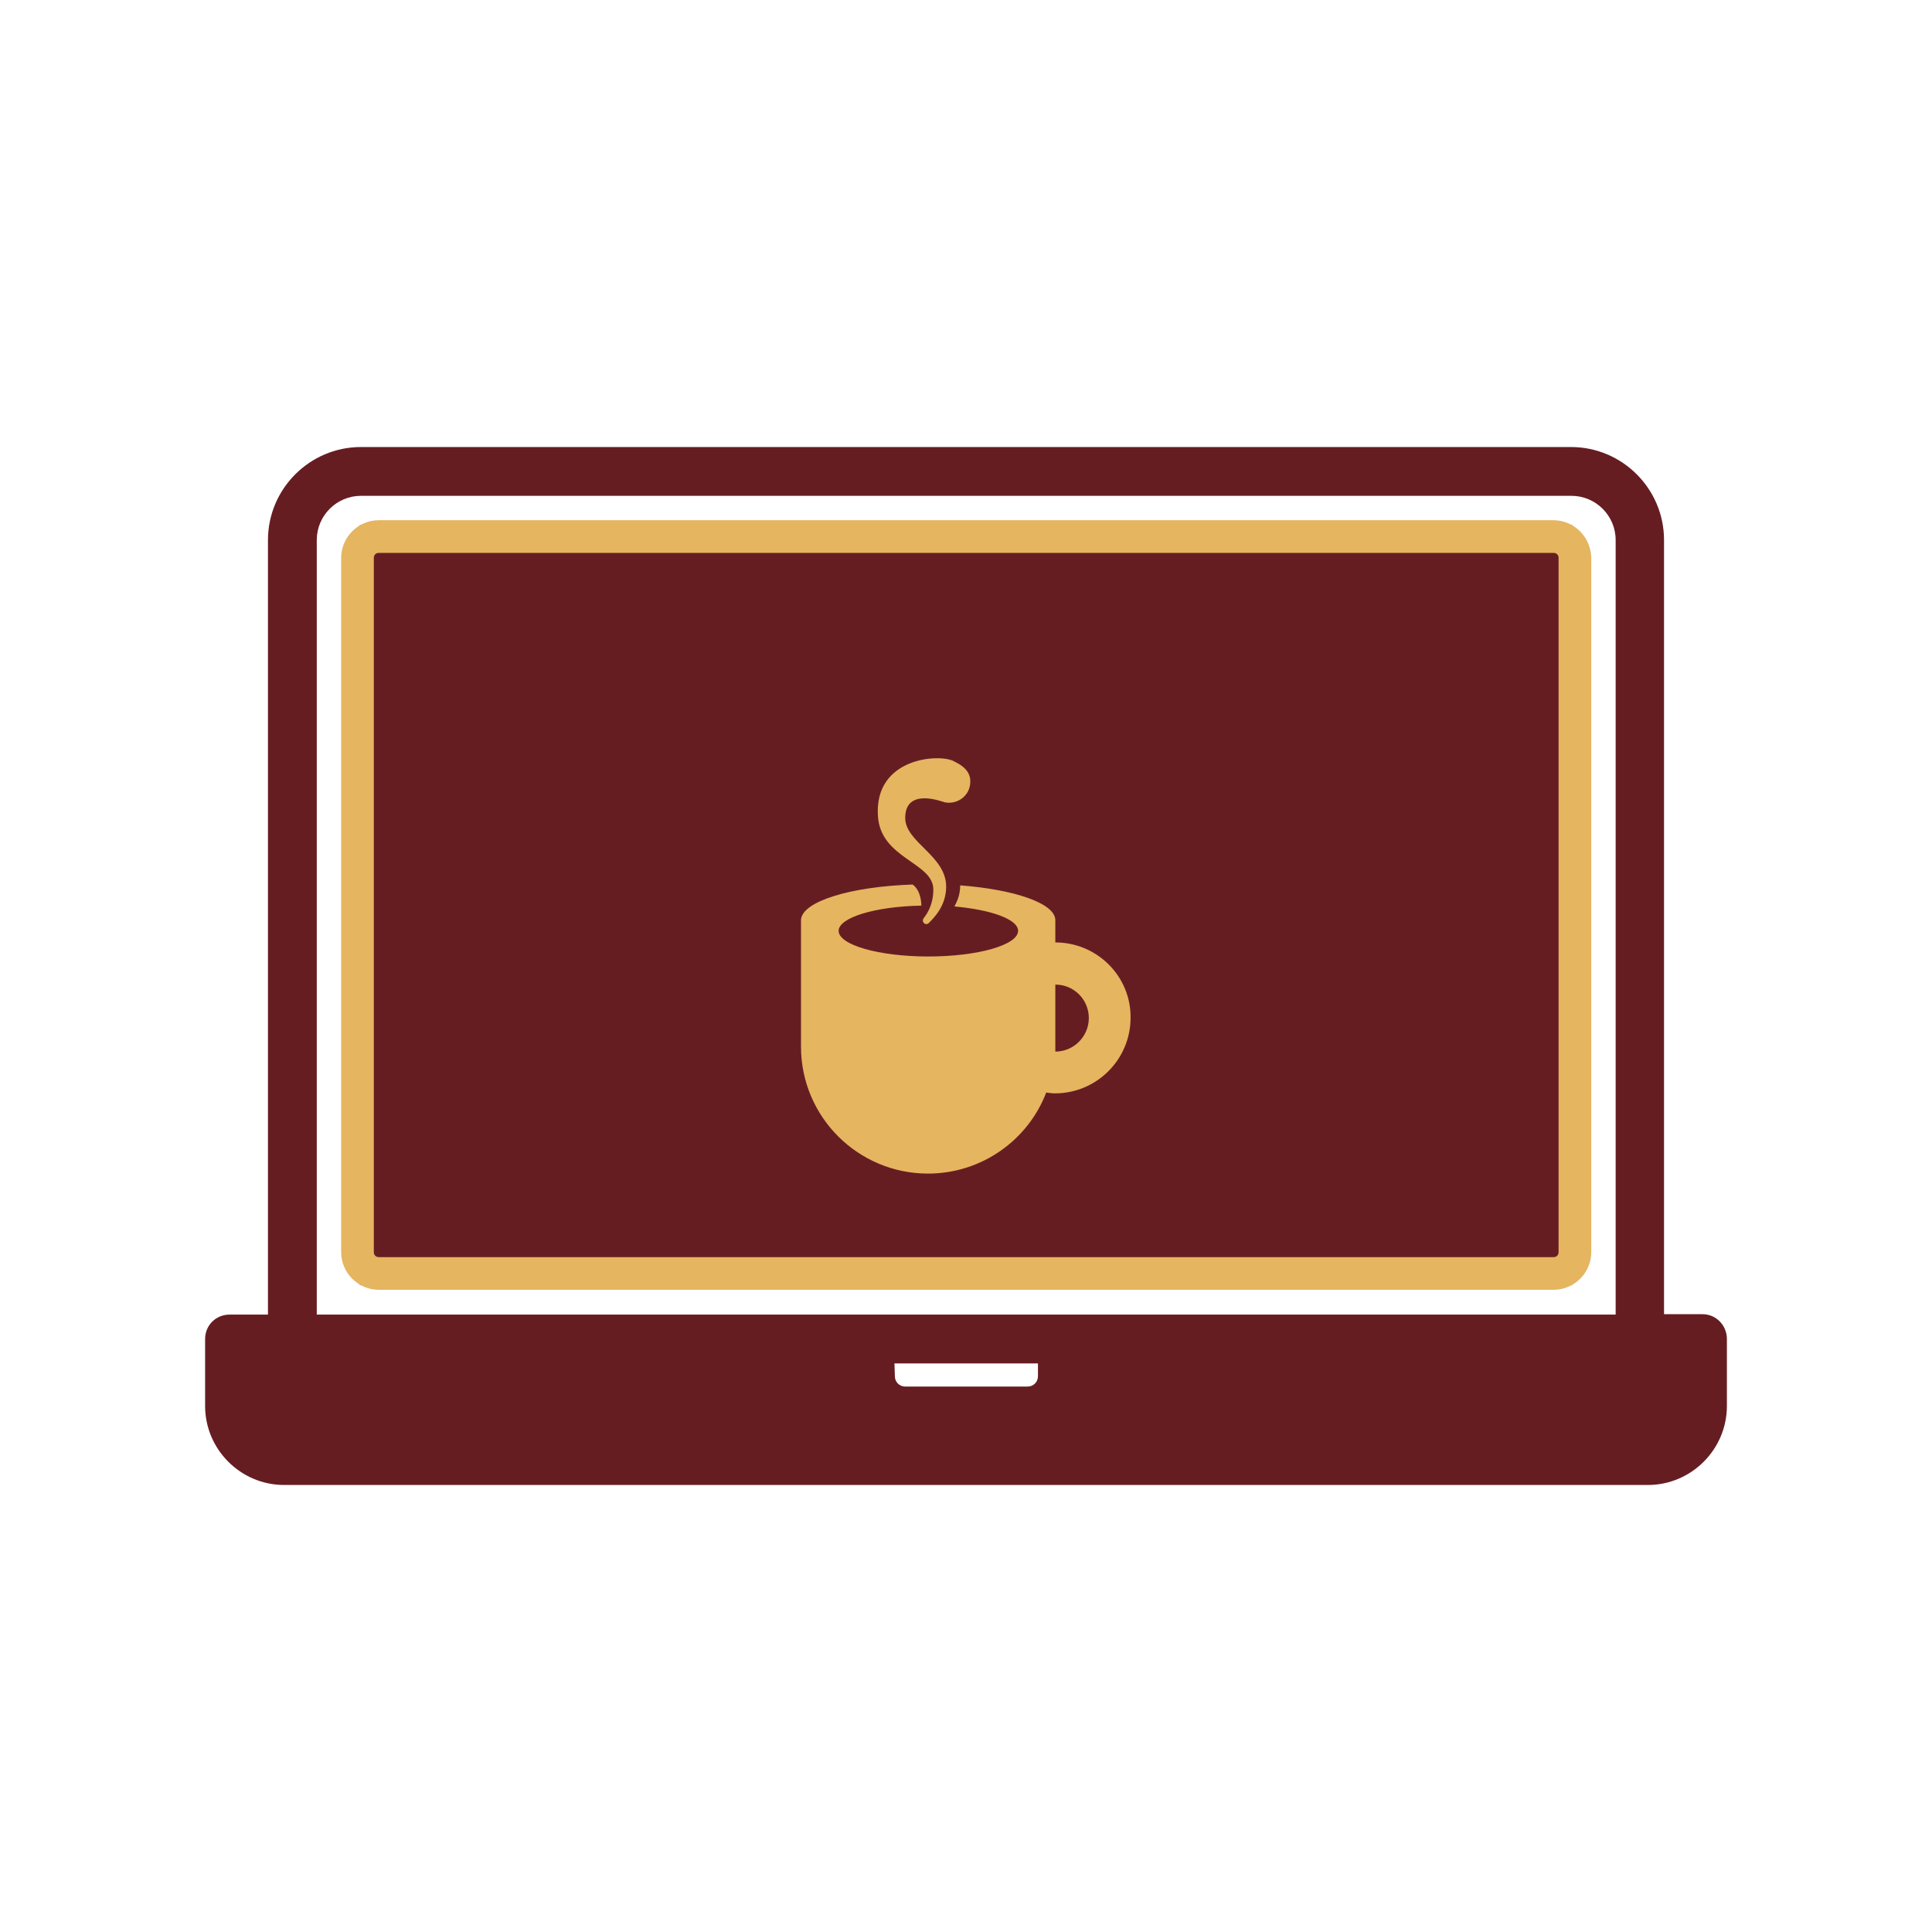
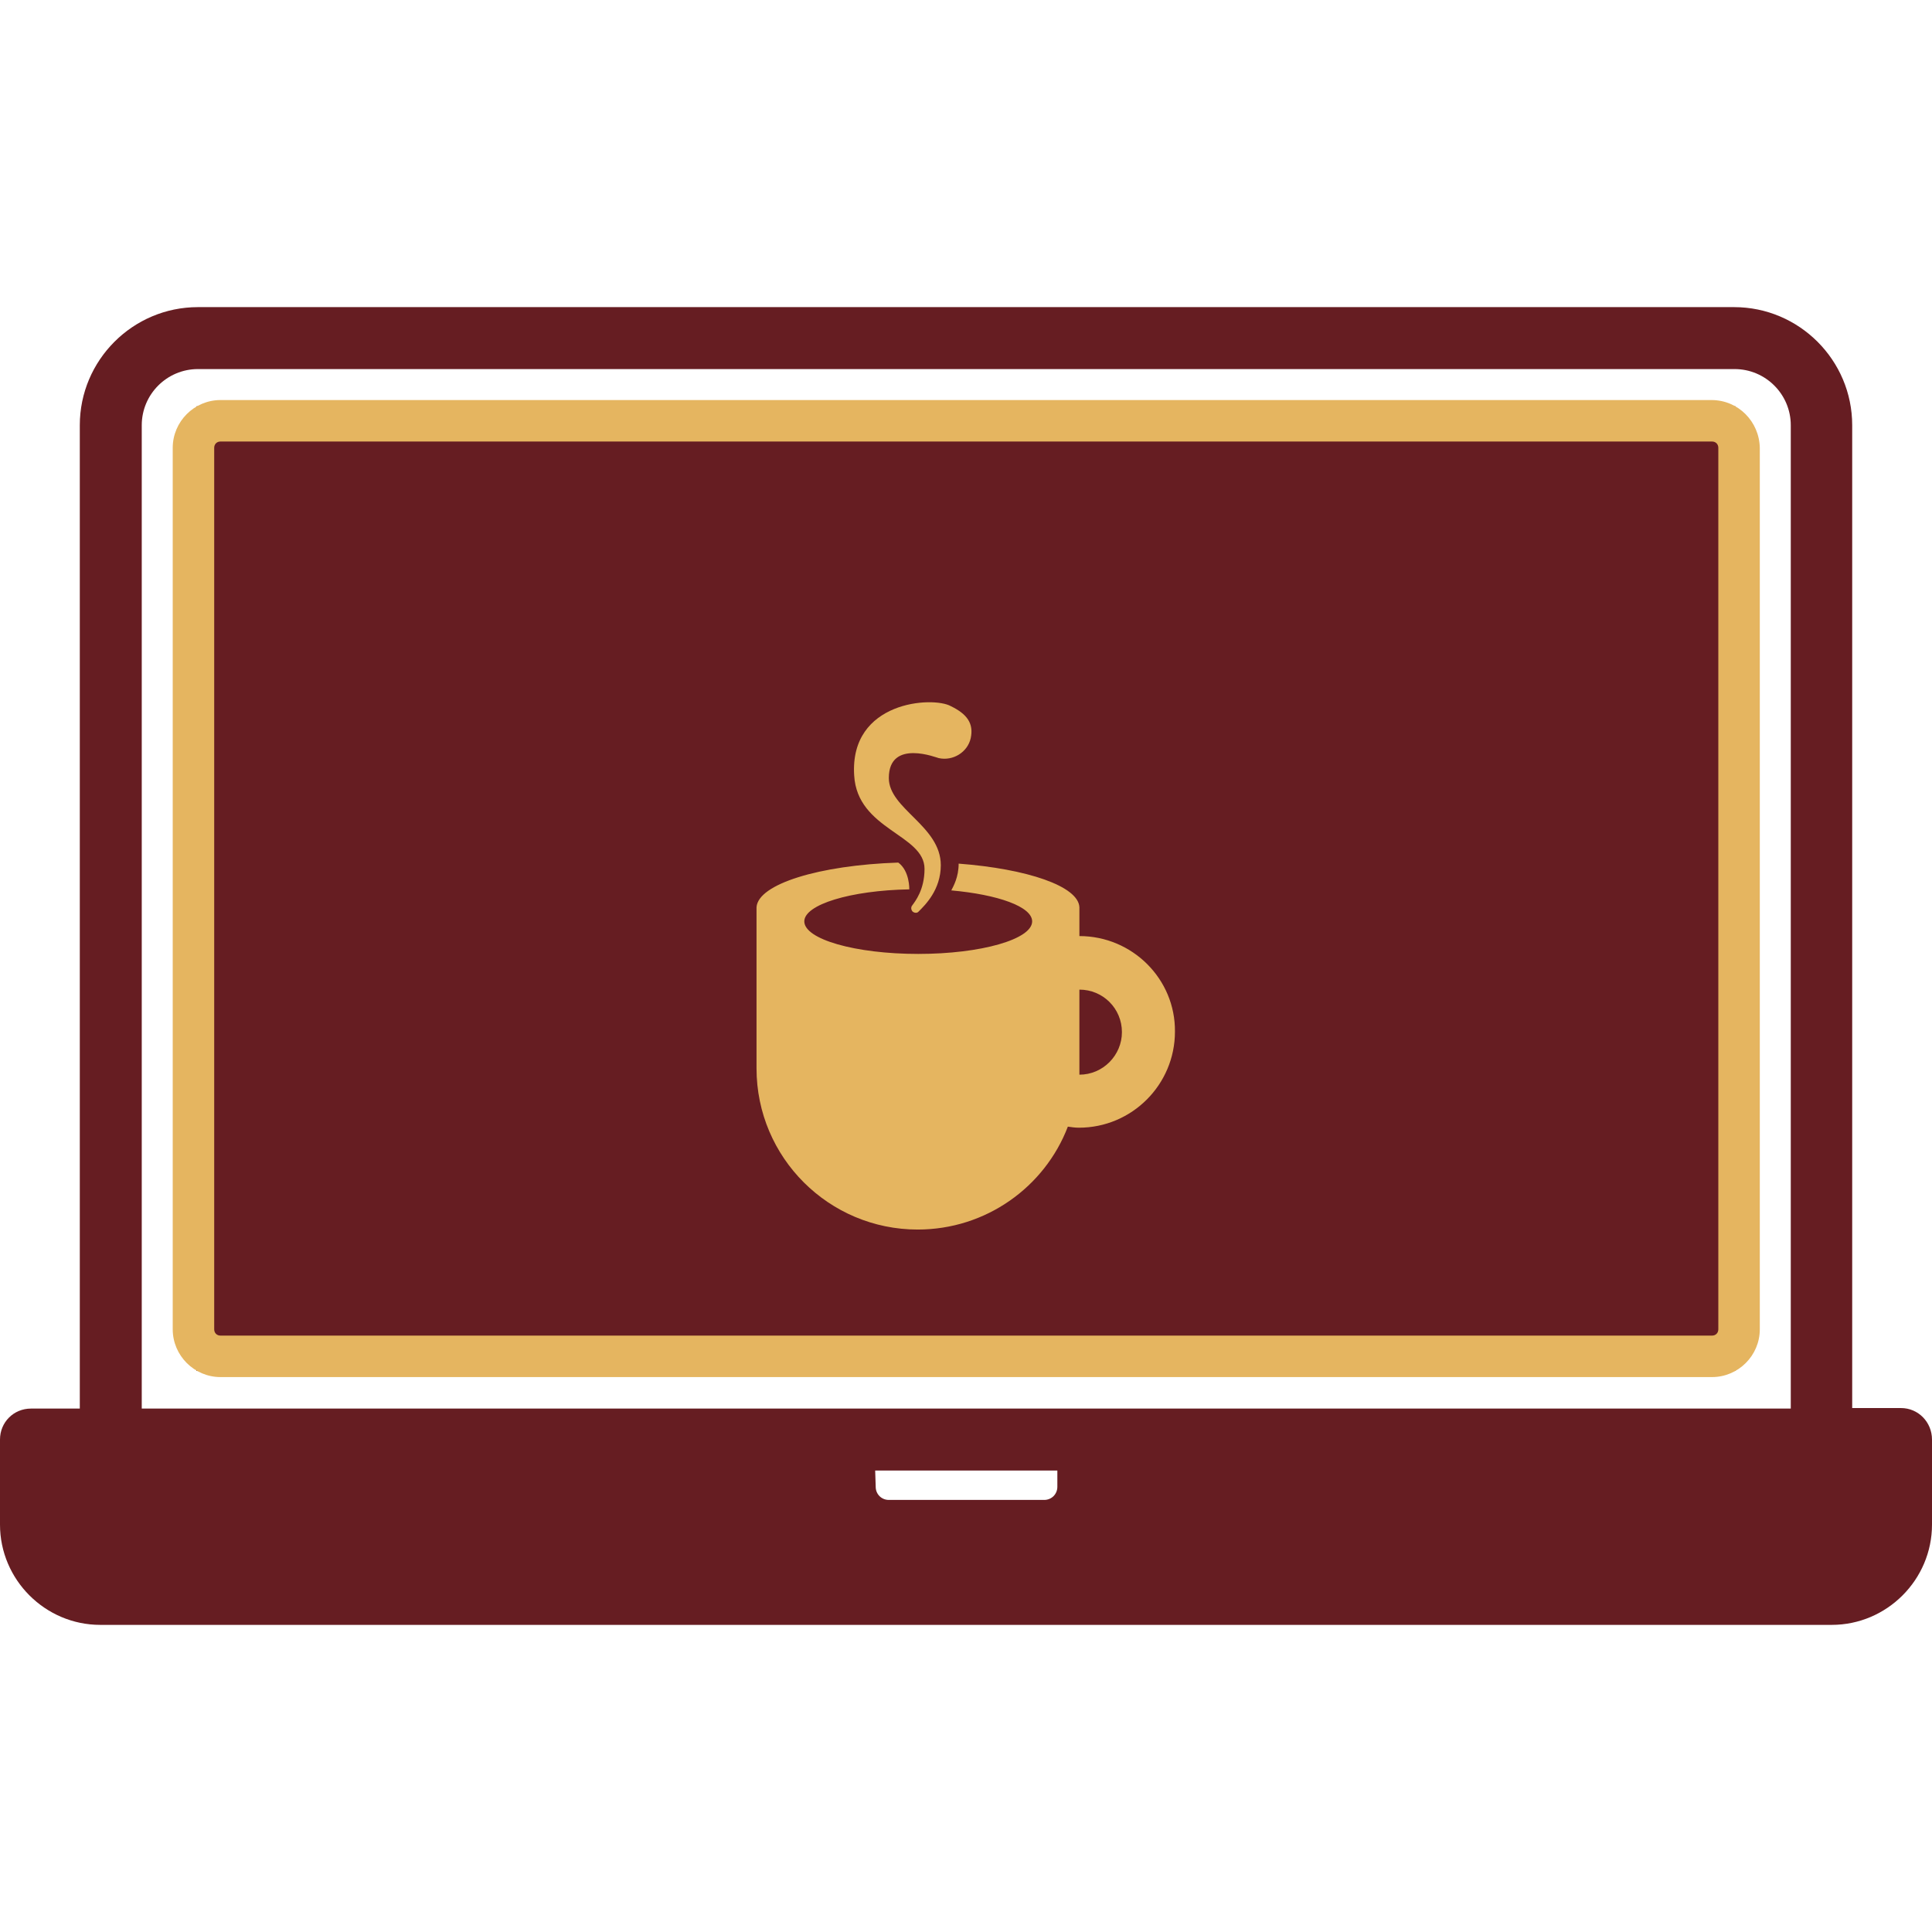
- <svg xmlns="http://www.w3.org/2000/svg" version="1.1" id="Layer_1" x="0px" y="0px" viewBox="144 -173.2 467.2 467.2" style="enable-background:new 144 -173.2 467.2 467.2;" xml:space="preserve">
+ <svg xmlns="http://www.w3.org/2000/svg" version="1.1" id="Layer_1" x="0px" y="0px" viewBox="193.6 -123.6 368 368" style="enable-background:new 193.6 -123.6 368 368;" xml:space="preserve">
  <style type="text/css">
	.st0{fill:#661D22;}
	.st1{fill:#E5B560;}
</style>
  <g>
    <rect x="231" y="-46.2" class="st0" width="293.2" height="183.7" />
    <path class="st1" d="M519.6-47.4h-284c-5,0-9.1,4.1-9.1,9.1v167.9c0,5,4.1,9.1,9.1,9.1h284.1c5,0,9.1-4.1,9.1-9.1V-38.3   C528.7-43.3,524.7-47.4,519.6-47.4L519.6-47.4z M520.9,129.6c0,0.7-0.5,1.2-1.2,1.2H235.6c-0.7,0-1.2-0.5-1.2-1.2V-38.3   c0-0.7,0.5-1.2,1.2-1.2h284.1c0.7,0,1.2,0.5,1.2,1.2V129.6L520.9,129.6z" />
    <path class="st0" d="M555.7,144.6h-9.3V-42.6c0-12.4-10.1-22.5-22.5-22.5H231.3c-12.4,0-22.5,10.1-22.5,22.5v187.3h-9.3   c-3.3,0-5.9,2.6-5.9,5.9v16.2c0,10.5,8.6,19.1,19.1,19.1h329.8c10.5,0,19.1-8.6,19.1-19.1v-16.2C561.6,147.3,559,144.6,555.7,144.6   z M220.6-42.6c0-5.9,4.8-10.7,10.7-10.7H524c5.9,0,10.7,4.8,10.7,10.7v187.3H220.6V-42.6L220.6-42.6z M360.3,156.5H395v3.1   c0,1.4-1.1,2.5-2.5,2.5h-29.6c-1.4,0-2.5-1.1-2.5-2.5L360.3,156.5L360.3,156.5z" />
  </g>
  <g>
    <path class="st1" d="M399.2,54.7v-5.5l0,0c-0.2-4-9.9-7.3-23-8.3c0,2.6-1,4.3-1.4,5.1c8.9,0.8,15.4,3.1,15.4,5.9   c0,3.4-9.7,6.2-21.7,6.2s-21.7-2.8-21.7-6.2c0-3.2,8.8-5.9,20-6.1c0,0,0.1-3.5-2.1-5.1c-15.1,0.5-26.7,4.1-27,8.5l0,0v30.7   c0,17,13.8,30.7,30.7,30.7c13,0,24.2-8.1,28.6-19.6c0.7,0.1,1.4,0.2,2.1,0.2c10.1,0,18.3-8.2,18.3-18.3   C417.5,62.9,409.3,54.7,399.2,54.7z M399.2,81.1L399.2,81.1c0-0.4,0-0.8,0-1.2v-15c4.5,0,8.1,3.6,8.1,8.1   C407.3,77.4,403.7,81.1,399.2,81.1z" />
    <path class="st1" d="M356.3,24.1c0.6,10.4,13.4,11.2,13.4,17.8c0,4-1.8,6.2-2.3,6.9c-0.2,0.2-0.4,0.7,0,1.2c0.3,0.3,0.9,0.4,1.2,0   c1.2-1.2,4.2-4.1,4.2-8.8c0-7.5-9.9-10.7-9.9-16.6c0-7.6,9.3-3.8,9.5-3.8c2.7,0.6,5.5-1.1,6.1-3.8c0.6-2.8-0.7-4.6-3.8-6.1   C371.3,9,355.4,9.9,356.3,24.1z" />
  </g>
</svg>
